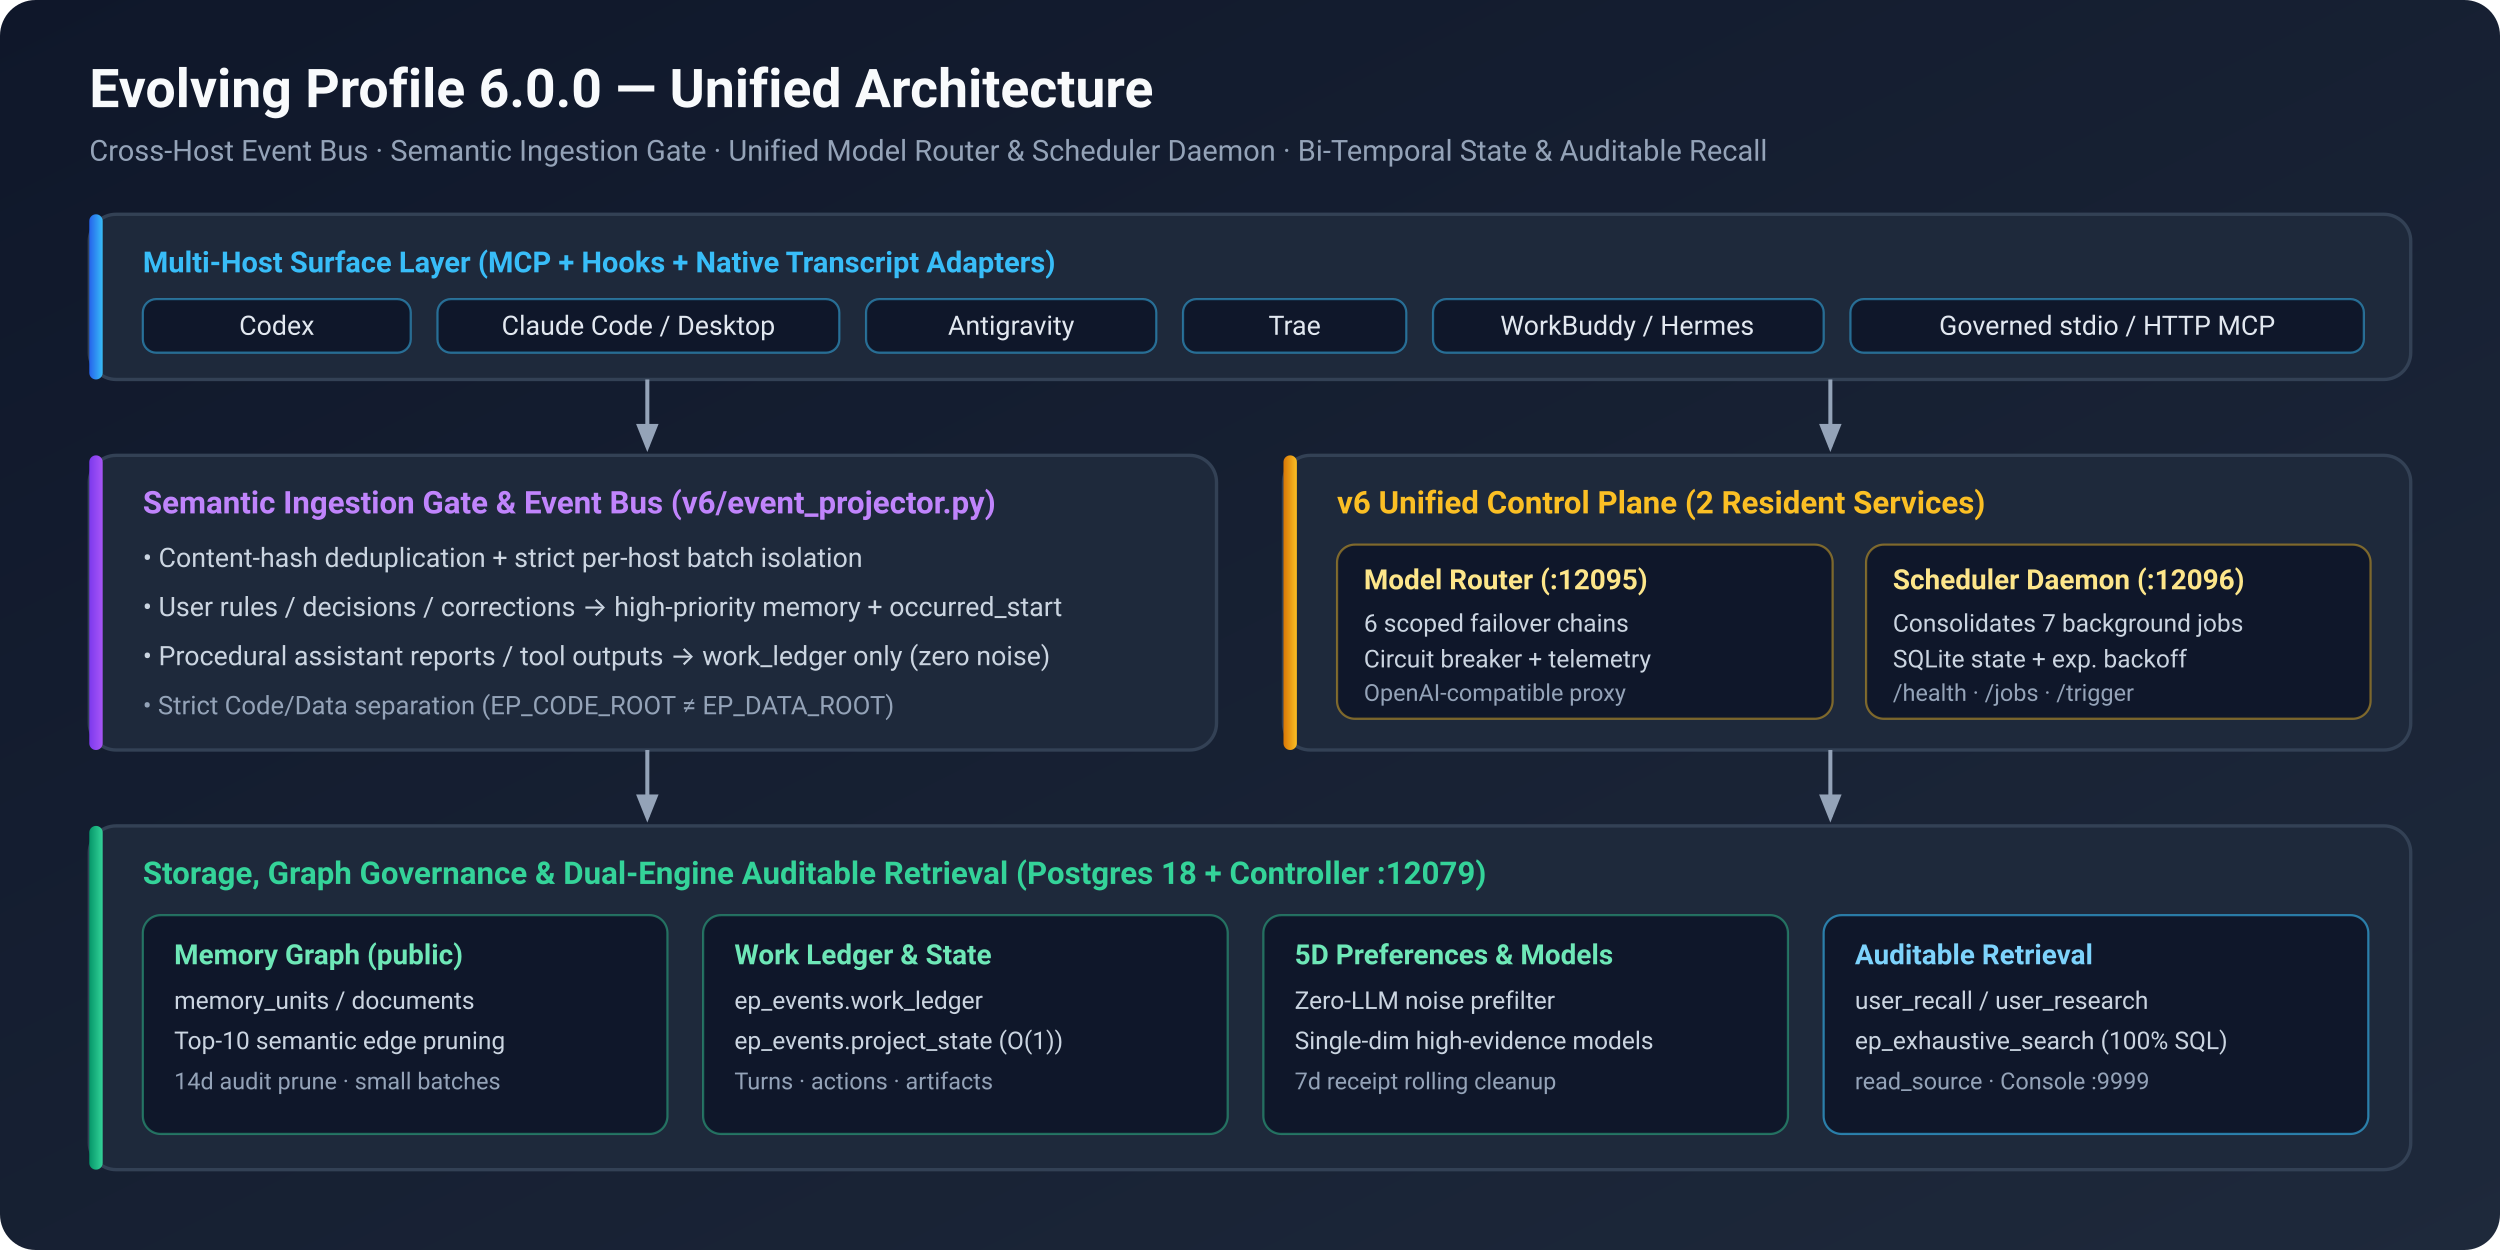
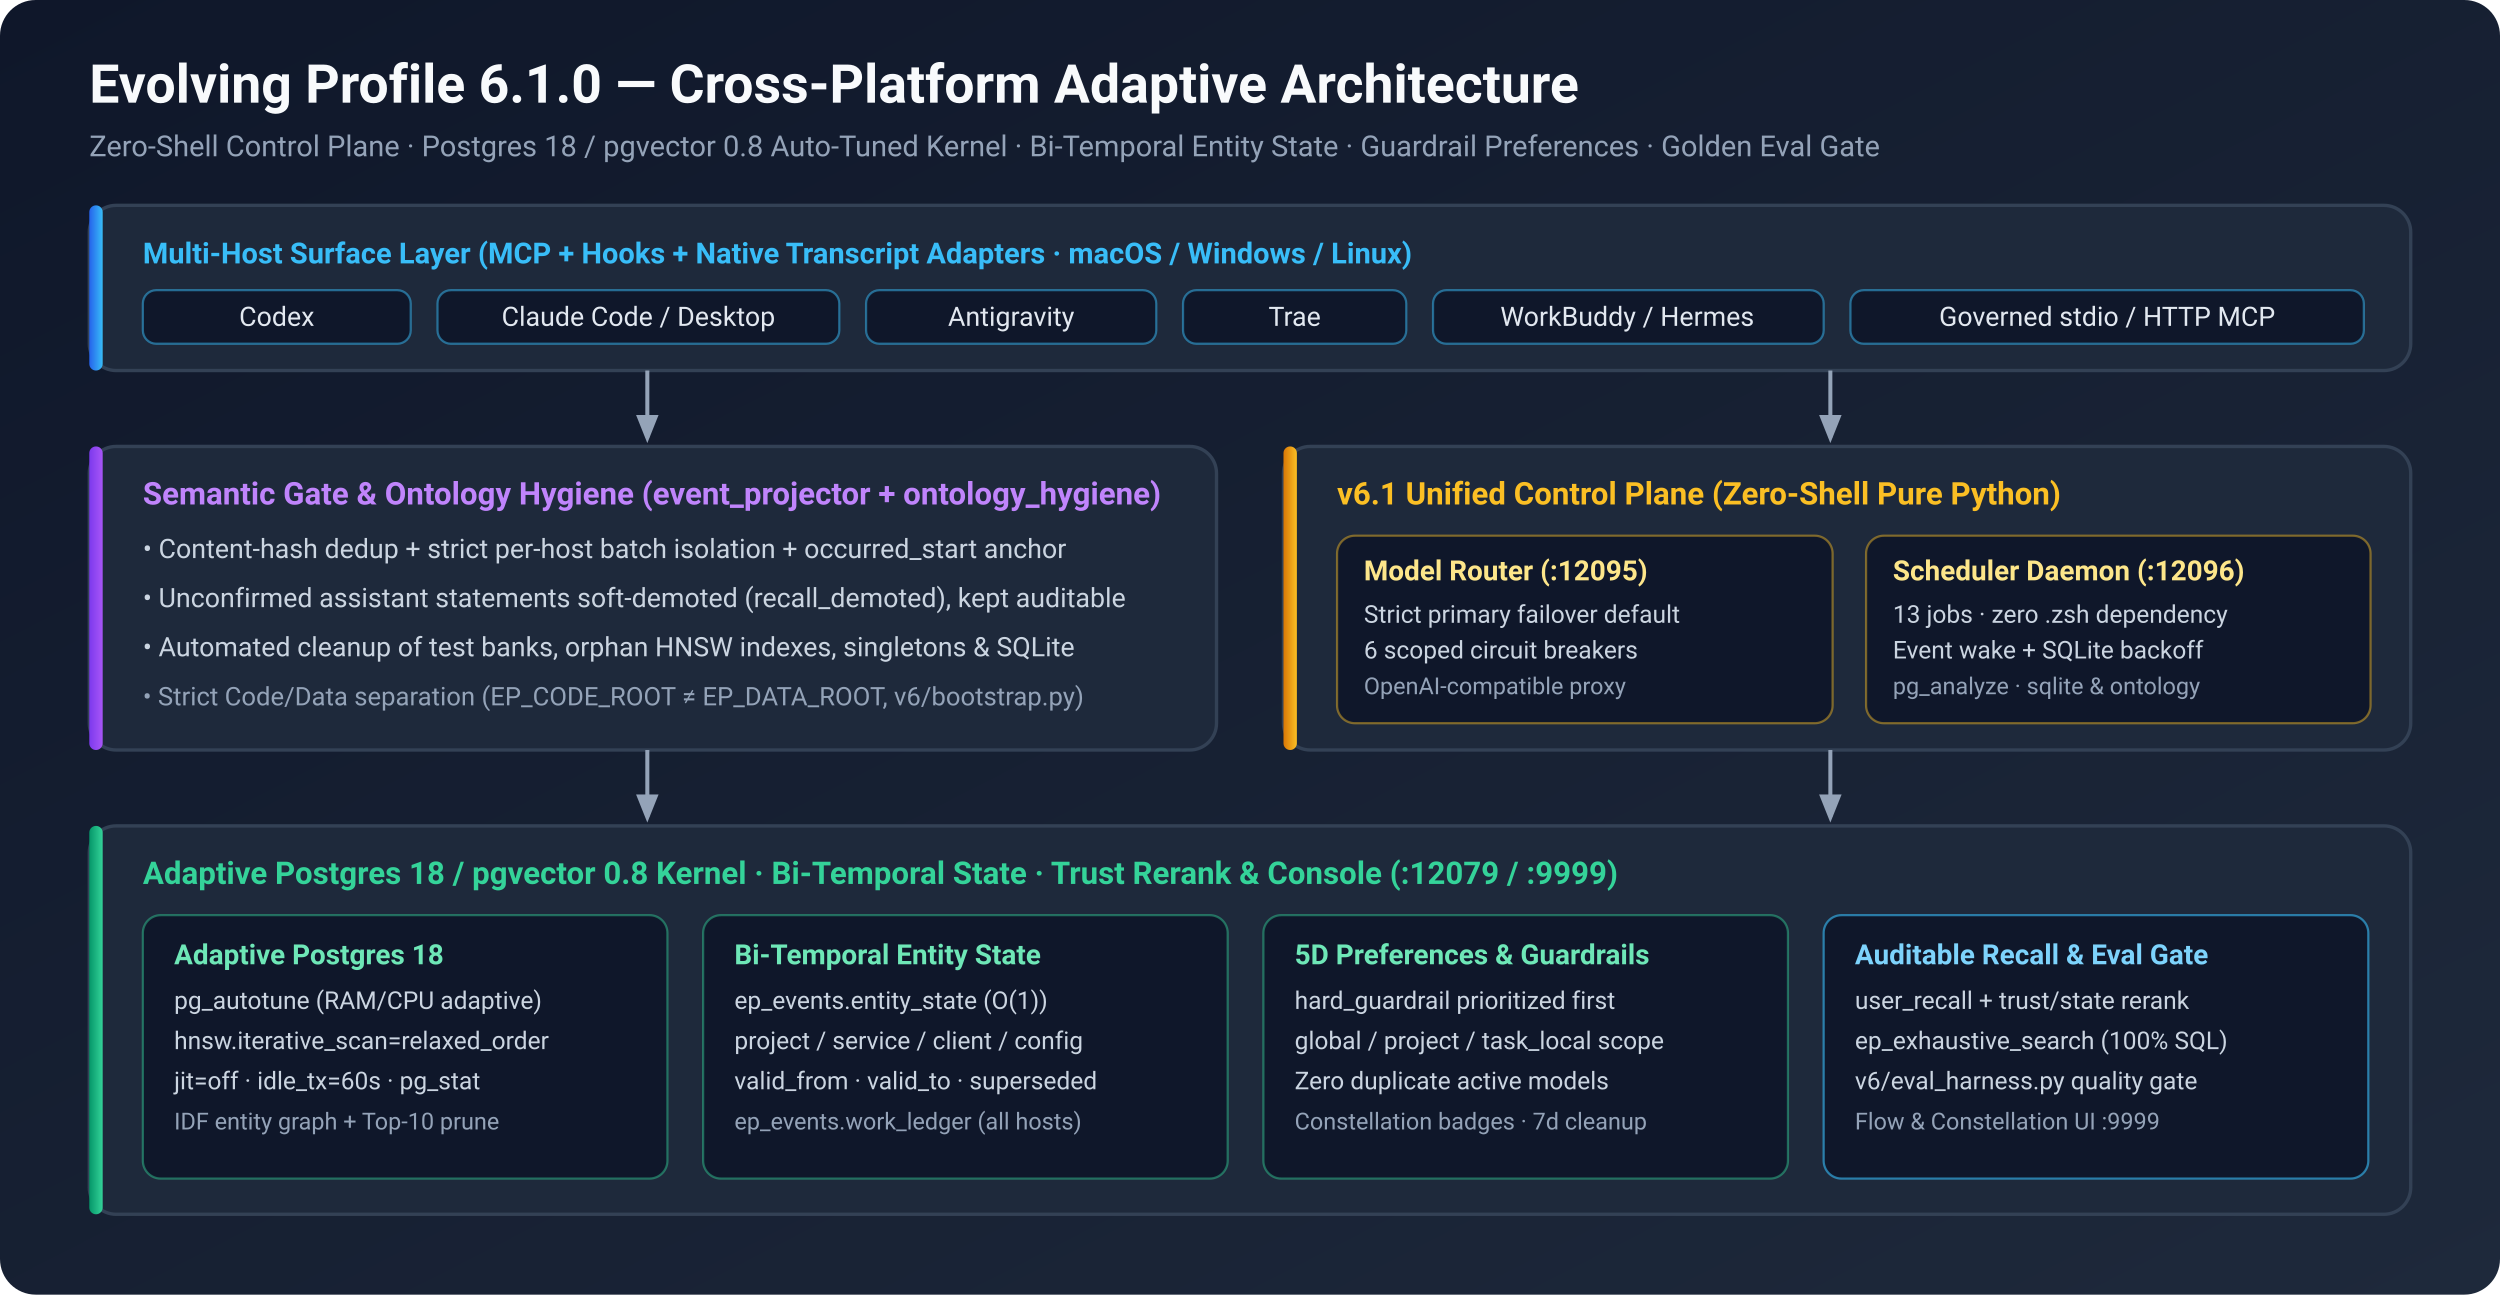
- <svg xmlns="http://www.w3.org/2000/svg" viewBox="0 0 1120 560" width="1120" height="560" font-family="-apple-system, BlinkMacSystemFont, 'Segoe UI', Roboto, sans-serif">
+ <svg xmlns="http://www.w3.org/2000/svg" viewBox="0 0 1120 580" width="1120" height="580" font-family="-apple-system, BlinkMacSystemFont, 'Segoe UI', Roboto, sans-serif">
  <defs>
    <linearGradient id="bg" x1="0" y1="0" x2="1" y2="1">
      <stop offset="0%" stop-color="#0f172a" />
      <stop offset="100%" stop-color="#1e293b" />
    </linearGradient>
    <linearGradient id="gBlue" x1="0" y1="0" x2="1" y2="0">
      <stop offset="0%" stop-color="#2563eb" />
      <stop offset="100%" stop-color="#38bdf8" />
    </linearGradient>
    <linearGradient id="gPurple" x1="0" y1="0" x2="1" y2="0">
      <stop offset="0%" stop-color="#7c3aed" />
      <stop offset="100%" stop-color="#a855f7" />
    </linearGradient>
    <linearGradient id="gGreen" x1="0" y1="0" x2="1" y2="0">
      <stop offset="0%" stop-color="#059669" />
      <stop offset="100%" stop-color="#34d399" />
    </linearGradient>
    <linearGradient id="gAmber" x1="0" y1="0" x2="1" y2="0">
      <stop offset="0%" stop-color="#d97706" />
      <stop offset="100%" stop-color="#fbbf24" />
    </linearGradient>
    <marker id="arrow" viewBox="0 0 10 10" refX="8" refY="5" markerWidth="7" markerHeight="7" orient="auto-start-reverse">
      <path d="M 0 1 L 10 5 L 0 9 z" fill="#94a3b8" />
    </marker>
  </defs>
-   <rect width="1120" height="560" rx="16" fill="url(#bg)" />
-   <text x="40" y="48" fill="#f8fafc" font-size="24" font-weight="700">Evolving Profile 6.0.0 — Unified Architecture</text>
-   <text x="40" y="72" fill="#94a3b8" font-size="13">Cross-Host Event Bus · Semantic Ingestion Gate · Unified Model Router &amp; Scheduler Daemon · Bi-Temporal State &amp; Auditable Recall</text>
-   <rect x="40" y="96" width="1040" height="74" rx="12" fill="#1e293b" stroke="#334155" stroke-width="1.5" />
-   <rect x="40" y="96" width="6" height="74" rx="3" fill="url(#gBlue)" />
-   <text x="64" y="122" fill="#38bdf8" font-size="13" font-weight="700">Multi-Host Surface Layer (MCP + Hooks + Native Transcript Adapters)</text>
+   <rect width="1120" height="580" rx="16" fill="url(#bg)" />
+   <text x="40" y="46" fill="#f8fafc" font-size="24" font-weight="700">Evolving Profile 6.1.0 — Cross-Platform Adaptive Architecture</text>
+   <text x="40" y="70" fill="#94a3b8" font-size="13">Zero-Shell Control Plane · Postgres 18 / pgvector 0.8 Auto-Tuned Kernel · Bi-Temporal Entity State · Guardrail Preferences · Golden Eval Gate</text>
+   <rect x="40" y="92" width="1040" height="74" rx="12" fill="#1e293b" stroke="#334155" stroke-width="1.5" />
+   <rect x="40" y="92" width="6" height="74" rx="3" fill="url(#gBlue)" />
+   <text x="64" y="118" fill="#38bdf8" font-size="13" font-weight="700">Multi-Host Surface Layer (MCP + Hooks + Native Transcript Adapters · macOS / Windows / Linux)</text>
  <g font-size="12" fill="#e2e8f0">
-     <rect x="64" y="134" width="120" height="24" rx="6" fill="#0f172a" stroke="#38bdf8" stroke-opacity="0.5" />
-     <text x="124" y="150" text-anchor="middle">Codex</text>
-     <rect x="196" y="134" width="180" height="24" rx="6" fill="#0f172a" stroke="#38bdf8" stroke-opacity="0.5" />
-     <text x="286" y="150" text-anchor="middle">Claude Code / Desktop</text>
-     <rect x="388" y="134" width="130" height="24" rx="6" fill="#0f172a" stroke="#38bdf8" stroke-opacity="0.5" />
-     <text x="453" y="150" text-anchor="middle">Antigravity</text>
-     <rect x="530" y="134" width="100" height="24" rx="6" fill="#0f172a" stroke="#38bdf8" stroke-opacity="0.5" />
-     <text x="580" y="150" text-anchor="middle">Trae</text>
-     <rect x="642" y="134" width="175" height="24" rx="6" fill="#0f172a" stroke="#38bdf8" stroke-opacity="0.5" />
-     <text x="729" y="150" text-anchor="middle">WorkBuddy / Hermes</text>
-     <rect x="829" y="134" width="230" height="24" rx="6" fill="#0f172a" stroke="#38bdf8" stroke-opacity="0.5" />
-     <text x="944" y="150" text-anchor="middle">Governed stdio / HTTP MCP</text>
+     <rect x="64" y="130" width="120" height="24" rx="6" fill="#0f172a" stroke="#38bdf8" stroke-opacity="0.5" />
+     <text x="124" y="146" text-anchor="middle">Codex</text>
+     <rect x="196" y="130" width="180" height="24" rx="6" fill="#0f172a" stroke="#38bdf8" stroke-opacity="0.5" />
+     <text x="286" y="146" text-anchor="middle">Claude Code / Desktop</text>
+     <rect x="388" y="130" width="130" height="24" rx="6" fill="#0f172a" stroke="#38bdf8" stroke-opacity="0.5" />
+     <text x="453" y="146" text-anchor="middle">Antigravity</text>
+     <rect x="530" y="130" width="100" height="24" rx="6" fill="#0f172a" stroke="#38bdf8" stroke-opacity="0.5" />
+     <text x="580" y="146" text-anchor="middle">Trae</text>
+     <rect x="642" y="130" width="175" height="24" rx="6" fill="#0f172a" stroke="#38bdf8" stroke-opacity="0.5" />
+     <text x="729" y="146" text-anchor="middle">WorkBuddy / Hermes</text>
+     <rect x="829" y="130" width="230" height="24" rx="6" fill="#0f172a" stroke="#38bdf8" stroke-opacity="0.5" />
+     <text x="944" y="146" text-anchor="middle">Governed stdio / HTTP MCP</text>
  </g>
-   <line x1="290" y1="170" x2="290" y2="200" stroke="#94a3b8" stroke-width="1.8" marker-end="url(#arrow)" />
-   <line x1="820" y1="170" x2="820" y2="200" stroke="#94a3b8" stroke-width="1.8" marker-end="url(#arrow)" />
-   <rect x="40" y="204" width="505" height="132" rx="12" fill="#1e293b" stroke="#334155" stroke-width="1.5" />
-   <rect x="40" y="204" width="6" height="132" rx="3" fill="url(#gPurple)" />
-   <text x="64" y="230" fill="#c084fc" font-size="14" font-weight="700">Semantic Ingestion Gate &amp; Event Bus (v6/event_projector.py)</text>
-   <text x="64" y="254" fill="#cbd5e1" font-size="12">• Content-hash deduplication + strict per-host batch isolation</text>
-   <text x="64" y="276" fill="#cbd5e1" font-size="12">• User rules / decisions / corrections → high-priority memory + occurred_start</text>
-   <text x="64" y="298" fill="#cbd5e1" font-size="12">• Procedural assistant reports / tool outputs → work_ledger only (zero noise)</text>
-   <text x="64" y="320" fill="#94a3b8" font-size="11.5">• Strict Code/Data separation (EP_CODE_ROOT ≠ EP_DATA_ROOT)</text>
-   <rect x="575" y="204" width="505" height="132" rx="12" fill="#1e293b" stroke="#334155" stroke-width="1.5" />
-   <rect x="575" y="204" width="6" height="132" rx="3" fill="url(#gAmber)" />
-   <text x="599" y="230" fill="#fbbf24" font-size="14" font-weight="700">v6 Unified Control Plane (2 Resident Services)</text>
-   <rect x="599" y="244" width="222" height="78" rx="8" fill="#0f172a" stroke="#fbbf24" stroke-opacity="0.45" />
-   <text x="611" y="264" fill="#fde68a" font-size="12.5" font-weight="700">Model Router (:12095)</text>
-   <text x="611" y="283" fill="#cbd5e1" font-size="11">6 scoped failover chains</text>
-   <text x="611" y="299" fill="#cbd5e1" font-size="11">Circuit breaker + telemetry</text>
-   <text x="611" y="314" fill="#94a3b8" font-size="10.5">OpenAI-compatible proxy</text>
-   <rect x="836" y="244" width="226" height="78" rx="8" fill="#0f172a" stroke="#fbbf24" stroke-opacity="0.45" />
-   <text x="848" y="264" fill="#fde68a" font-size="12.5" font-weight="700">Scheduler Daemon (:12096)</text>
-   <text x="848" y="283" fill="#cbd5e1" font-size="11">Consolidates 7 background jobs</text>
-   <text x="848" y="299" fill="#cbd5e1" font-size="11">SQLite state + exp. backoff</text>
-   <text x="848" y="314" fill="#94a3b8" font-size="10.5">/health · /jobs · /trigger</text>
+   <line x1="290" y1="166" x2="290" y2="196" stroke="#94a3b8" stroke-width="1.8" marker-end="url(#arrow)" />
+   <line x1="820" y1="166" x2="820" y2="196" stroke="#94a3b8" stroke-width="1.8" marker-end="url(#arrow)" />
+   <rect x="40" y="200" width="505" height="136" rx="12" fill="#1e293b" stroke="#334155" stroke-width="1.5" />
+   <rect x="40" y="200" width="6" height="136" rx="3" fill="url(#gPurple)" />
+   <text x="64" y="226" fill="#c084fc" font-size="14" font-weight="700">Semantic Gate &amp; Ontology Hygiene (event_projector + ontology_hygiene)</text>
+   <text x="64" y="250" fill="#cbd5e1" font-size="12">• Content-hash dedup + strict per-host batch isolation + occurred_start anchor</text>
+   <text x="64" y="272" fill="#cbd5e1" font-size="12">• Unconfirmed assistant statements soft-demoted (recall_demoted), kept auditable</text>
+   <text x="64" y="294" fill="#cbd5e1" font-size="12">• Automated cleanup of test banks, orphan HNSW indexes, singletons &amp; SQLite</text>
+   <text x="64" y="316" fill="#94a3b8" font-size="11.5">• Strict Code/Data separation (EP_CODE_ROOT ≠ EP_DATA_ROOT, v6/bootstrap.py)</text>
+   <rect x="575" y="200" width="505" height="136" rx="12" fill="#1e293b" stroke="#334155" stroke-width="1.5" />
+   <rect x="575" y="200" width="6" height="136" rx="3" fill="url(#gAmber)" />
+   <text x="599" y="226" fill="#fbbf24" font-size="14" font-weight="700">v6.1 Unified Control Plane (Zero-Shell Pure Python)</text>
+   <rect x="599" y="240" width="222" height="84" rx="8" fill="#0f172a" stroke="#fbbf24" stroke-opacity="0.45" />
+   <text x="611" y="260" fill="#fde68a" font-size="12.5" font-weight="700">Model Router (:12095)</text>
+   <text x="611" y="279" fill="#cbd5e1" font-size="11">Strict primary failover default</text>
+   <text x="611" y="295" fill="#cbd5e1" font-size="11">6 scoped circuit breakers</text>
+   <text x="611" y="311" fill="#94a3b8" font-size="10.5">OpenAI-compatible proxy</text>
+   <rect x="836" y="240" width="226" height="84" rx="8" fill="#0f172a" stroke="#fbbf24" stroke-opacity="0.45" />
+   <text x="848" y="260" fill="#fde68a" font-size="12.5" font-weight="700">Scheduler Daemon (:12096)</text>
+   <text x="848" y="279" fill="#cbd5e1" font-size="11">13 jobs · zero .zsh dependency</text>
+   <text x="848" y="295" fill="#cbd5e1" font-size="11">Event wake + SQLite backoff</text>
+   <text x="848" y="311" fill="#94a3b8" font-size="10.5">pg_analyze · sqlite &amp; ontology</text>
  <line x1="290" y1="336" x2="290" y2="366" stroke="#94a3b8" stroke-width="1.8" marker-end="url(#arrow)" />
  <line x1="820" y1="336" x2="820" y2="366" stroke="#94a3b8" stroke-width="1.8" marker-end="url(#arrow)" />
-   <rect x="40" y="370" width="1040" height="154" rx="12" fill="#1e293b" stroke="#334155" stroke-width="1.5" />
-   <rect x="40" y="370" width="6" height="154" rx="3" fill="url(#gGreen)" />
-   <text x="64" y="396" fill="#34d399" font-size="14" font-weight="700">Storage, Graph Governance &amp; Dual-Engine Auditable Retrieval (Postgres 18 + Controller :12079)</text>
-   <rect x="64" y="410" width="235" height="98" rx="8" fill="#0f172a" stroke="#34d399" stroke-opacity="0.45" />
-   <text x="78" y="432" fill="#6ee7b7" font-size="12.5" font-weight="700">Memory Graph (public)</text>
-   <text x="78" y="452" fill="#cbd5e1" font-size="11">memory_units / documents</text>
-   <text x="78" y="470" fill="#cbd5e1" font-size="11">Top-10 semantic edge pruning</text>
-   <text x="78" y="488" fill="#94a3b8" font-size="10.5">14d audit prune · small batches</text>
-   <rect x="315" y="410" width="235" height="98" rx="8" fill="#0f172a" stroke="#34d399" stroke-opacity="0.45" />
-   <text x="329" y="432" fill="#6ee7b7" font-size="12.5" font-weight="700">Work Ledger &amp; State</text>
-   <text x="329" y="452" fill="#cbd5e1" font-size="11">ep_events.work_ledger</text>
-   <text x="329" y="470" fill="#cbd5e1" font-size="11">ep_events.project_state (O(1))</text>
-   <text x="329" y="488" fill="#94a3b8" font-size="10.5">Turns · actions · artifacts</text>
-   <rect x="566" y="410" width="235" height="98" rx="8" fill="#0f172a" stroke="#34d399" stroke-opacity="0.45" />
-   <text x="580" y="432" fill="#6ee7b7" font-size="12.5" font-weight="700">5D Preferences &amp; Models</text>
-   <text x="580" y="452" fill="#cbd5e1" font-size="11">Zero-LLM noise prefilter</text>
-   <text x="580" y="470" fill="#cbd5e1" font-size="11">Single-dim high-evidence models</text>
-   <text x="580" y="488" fill="#94a3b8" font-size="10.5">7d receipt rolling cleanup</text>
-   <rect x="817" y="410" width="244" height="98" rx="8" fill="#0f172a" stroke="#38bdf8" stroke-opacity="0.6" />
-   <text x="831" y="432" fill="#7dd3fc" font-size="12.5" font-weight="700">Auditable Retrieval</text>
-   <text x="831" y="452" fill="#cbd5e1" font-size="11">user_recall / user_research</text>
+   <rect x="40" y="370" width="1040" height="174" rx="12" fill="#1e293b" stroke="#334155" stroke-width="1.5" />
+   <rect x="40" y="370" width="6" height="174" rx="3" fill="url(#gGreen)" />
+   <text x="64" y="396" fill="#34d399" font-size="14" font-weight="700">Adaptive Postgres 18 / pgvector 0.8 Kernel · Bi-Temporal State · Trust Rerank &amp; Console (:12079 / :9999)</text>
+   <rect x="64" y="410" width="235" height="118" rx="8" fill="#0f172a" stroke="#34d399" stroke-opacity="0.45" />
+   <text x="78" y="432" fill="#6ee7b7" font-size="12.5" font-weight="700">Adaptive Postgres 18</text>
+   <text x="78" y="452" fill="#cbd5e1" font-size="11">pg_autotune (RAM/CPU adaptive)</text>
+   <text x="78" y="470" fill="#cbd5e1" font-size="11">hnsw.iterative_scan=relaxed_order</text>
+   <text x="78" y="488" fill="#cbd5e1" font-size="11">jit=off · idle_tx=60s · pg_stat</text>
+   <text x="78" y="506" fill="#94a3b8" font-size="10.5">IDF entity graph + Top-10 prune</text>
+   <rect x="315" y="410" width="235" height="118" rx="8" fill="#0f172a" stroke="#34d399" stroke-opacity="0.45" />
+   <text x="329" y="432" fill="#6ee7b7" font-size="12.5" font-weight="700">Bi-Temporal Entity State</text>
+   <text x="329" y="452" fill="#cbd5e1" font-size="11">ep_events.entity_state (O(1))</text>
+   <text x="329" y="470" fill="#cbd5e1" font-size="11">project / service / client / config</text>
+   <text x="329" y="488" fill="#cbd5e1" font-size="11">valid_from · valid_to · superseded</text>
+   <text x="329" y="506" fill="#94a3b8" font-size="10.5">ep_events.work_ledger (all hosts)</text>
+   <rect x="566" y="410" width="235" height="118" rx="8" fill="#0f172a" stroke="#34d399" stroke-opacity="0.45" />
+   <text x="580" y="432" fill="#6ee7b7" font-size="12.5" font-weight="700">5D Preferences &amp; Guardrails</text>
+   <text x="580" y="452" fill="#cbd5e1" font-size="11">hard_guardrail prioritized first</text>
+   <text x="580" y="470" fill="#cbd5e1" font-size="11">global / project / task_local scope</text>
+   <text x="580" y="488" fill="#cbd5e1" font-size="11">Zero duplicate active models</text>
+   <text x="580" y="506" fill="#94a3b8" font-size="10.5">Constellation badges · 7d cleanup</text>
+   <rect x="817" y="410" width="244" height="118" rx="8" fill="#0f172a" stroke="#38bdf8" stroke-opacity="0.6" />
+   <text x="831" y="432" fill="#7dd3fc" font-size="12.5" font-weight="700">Auditable Recall &amp; Eval Gate</text>
+   <text x="831" y="452" fill="#cbd5e1" font-size="11">user_recall + trust/state rerank</text>
  <text x="831" y="470" fill="#cbd5e1" font-size="11">ep_exhaustive_search (100% SQL)</text>
-   <text x="831" y="488" fill="#94a3b8" font-size="10.5">read_source · Console :9999</text>
+   <text x="831" y="488" fill="#cbd5e1" font-size="11">v6/eval_harness.py quality gate</text>
+   <text x="831" y="506" fill="#94a3b8" font-size="10.5">Flow &amp; Constellation UI :9999</text>
</svg>
